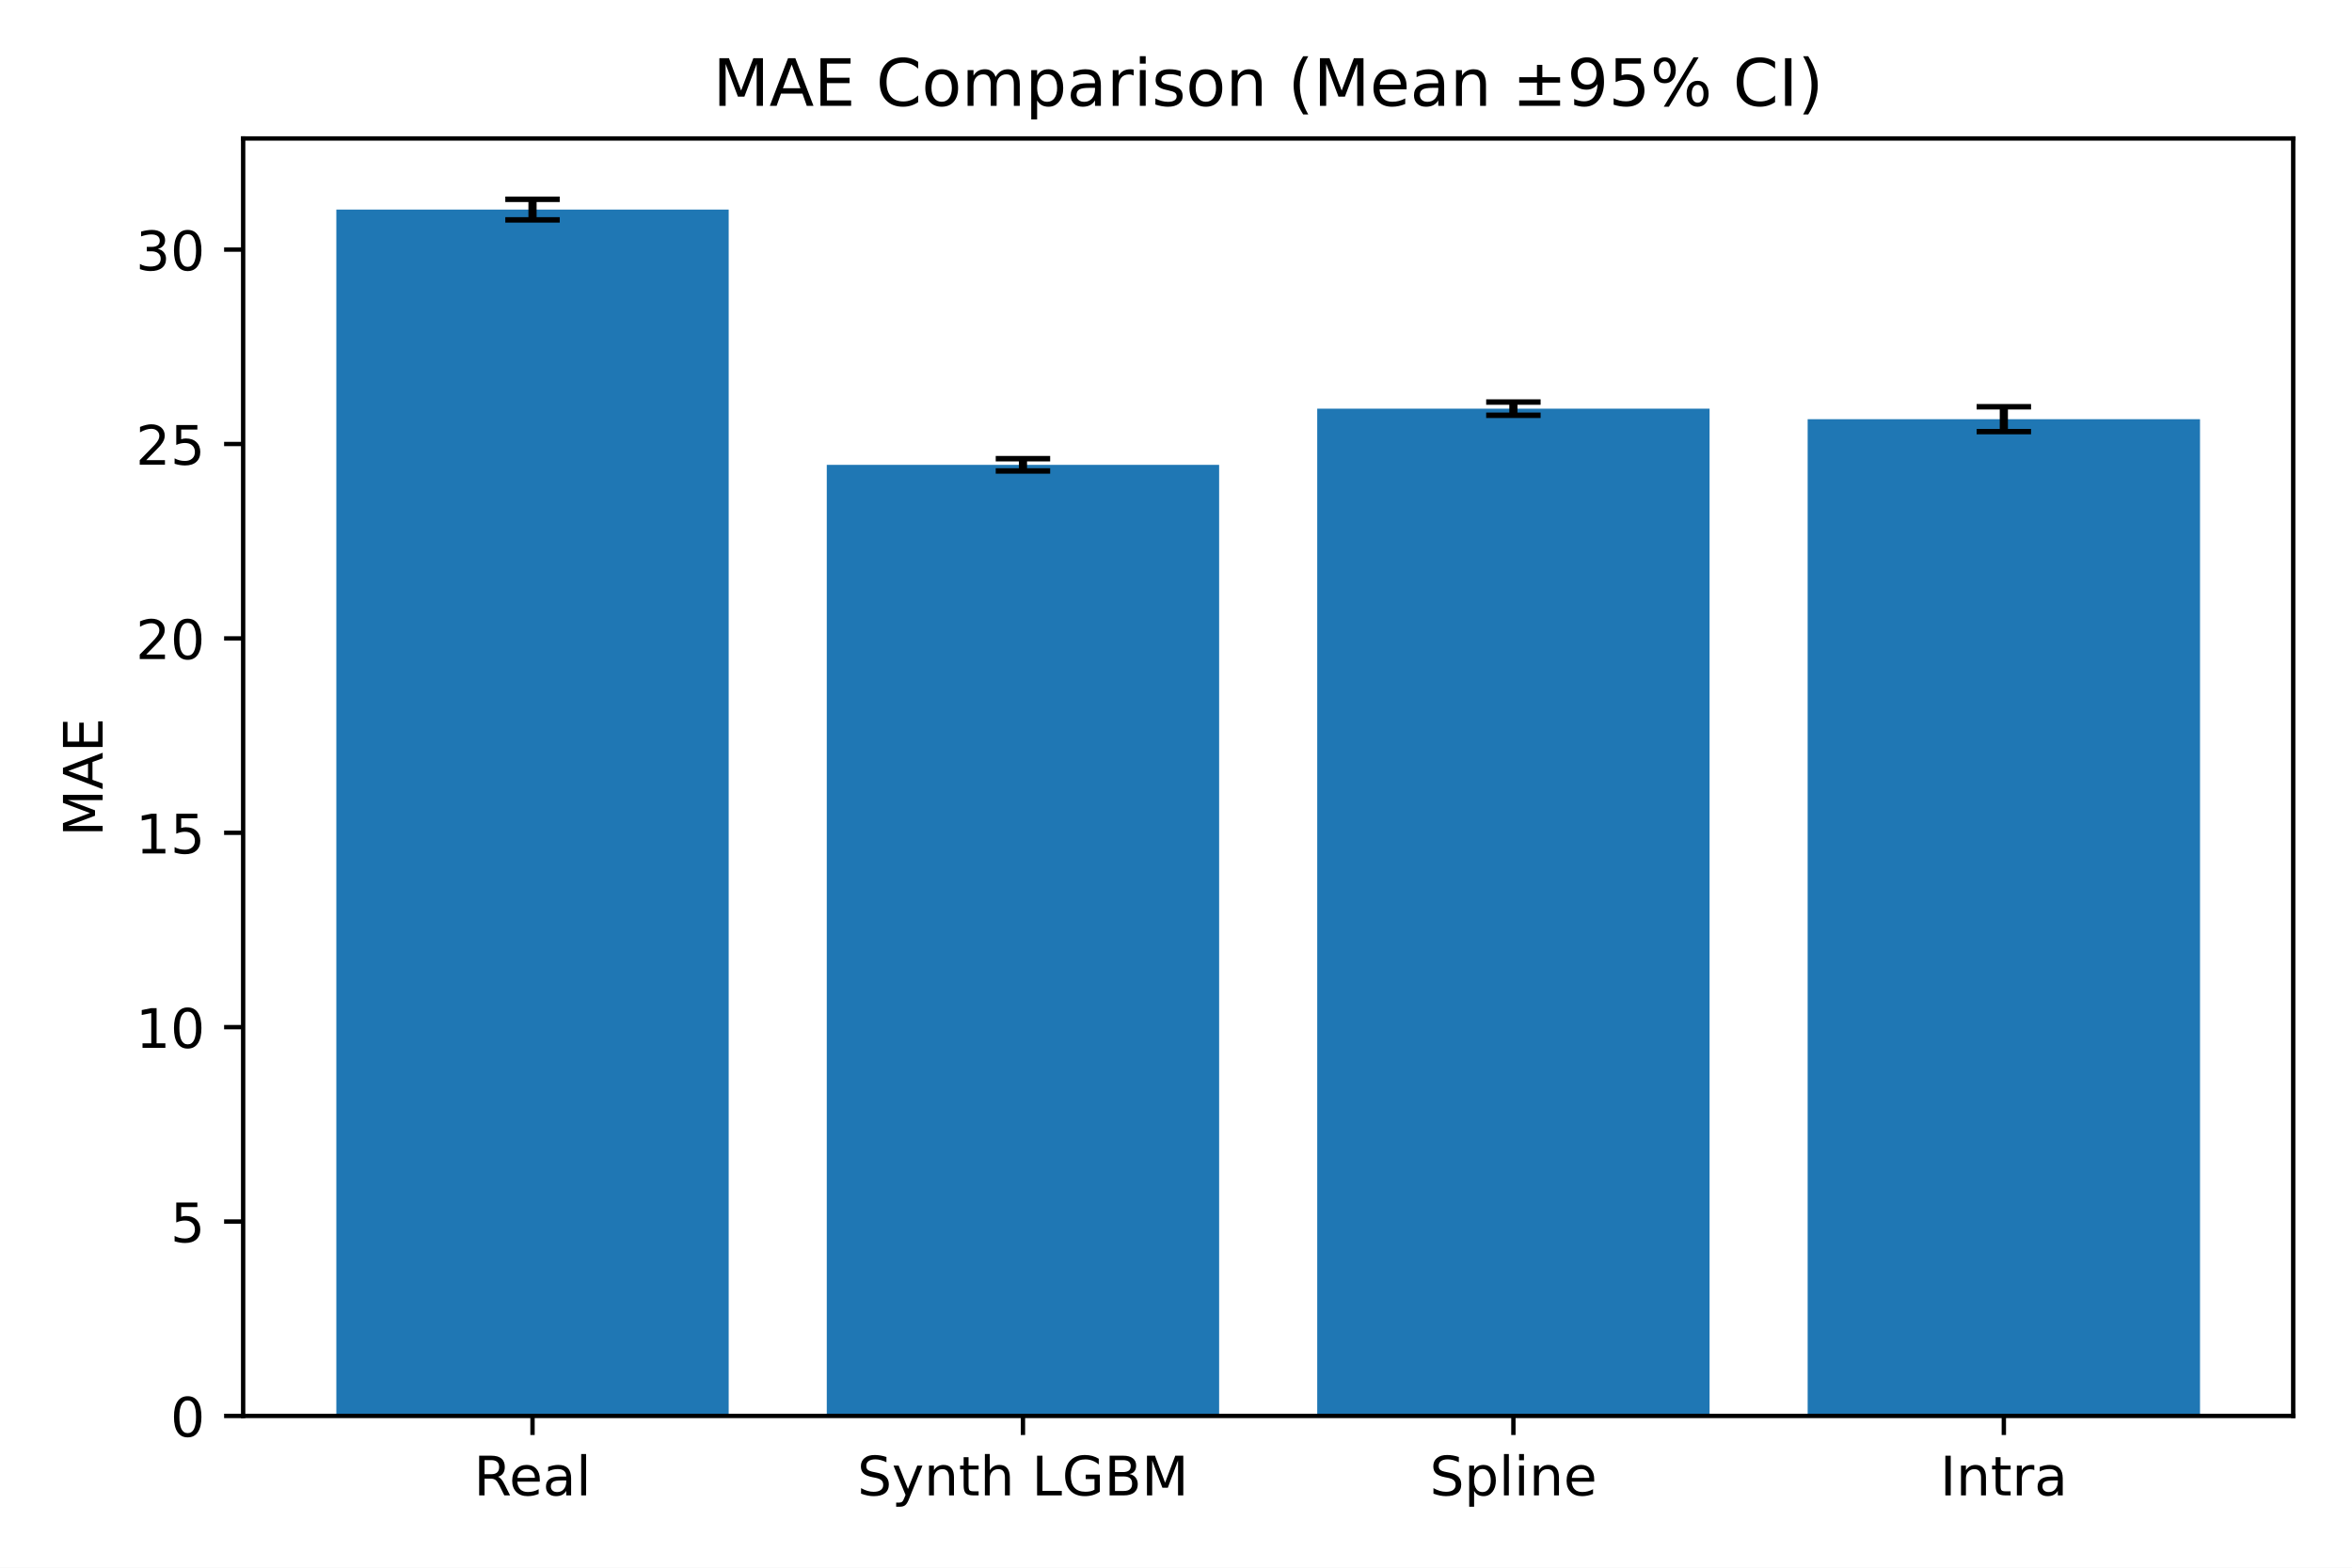
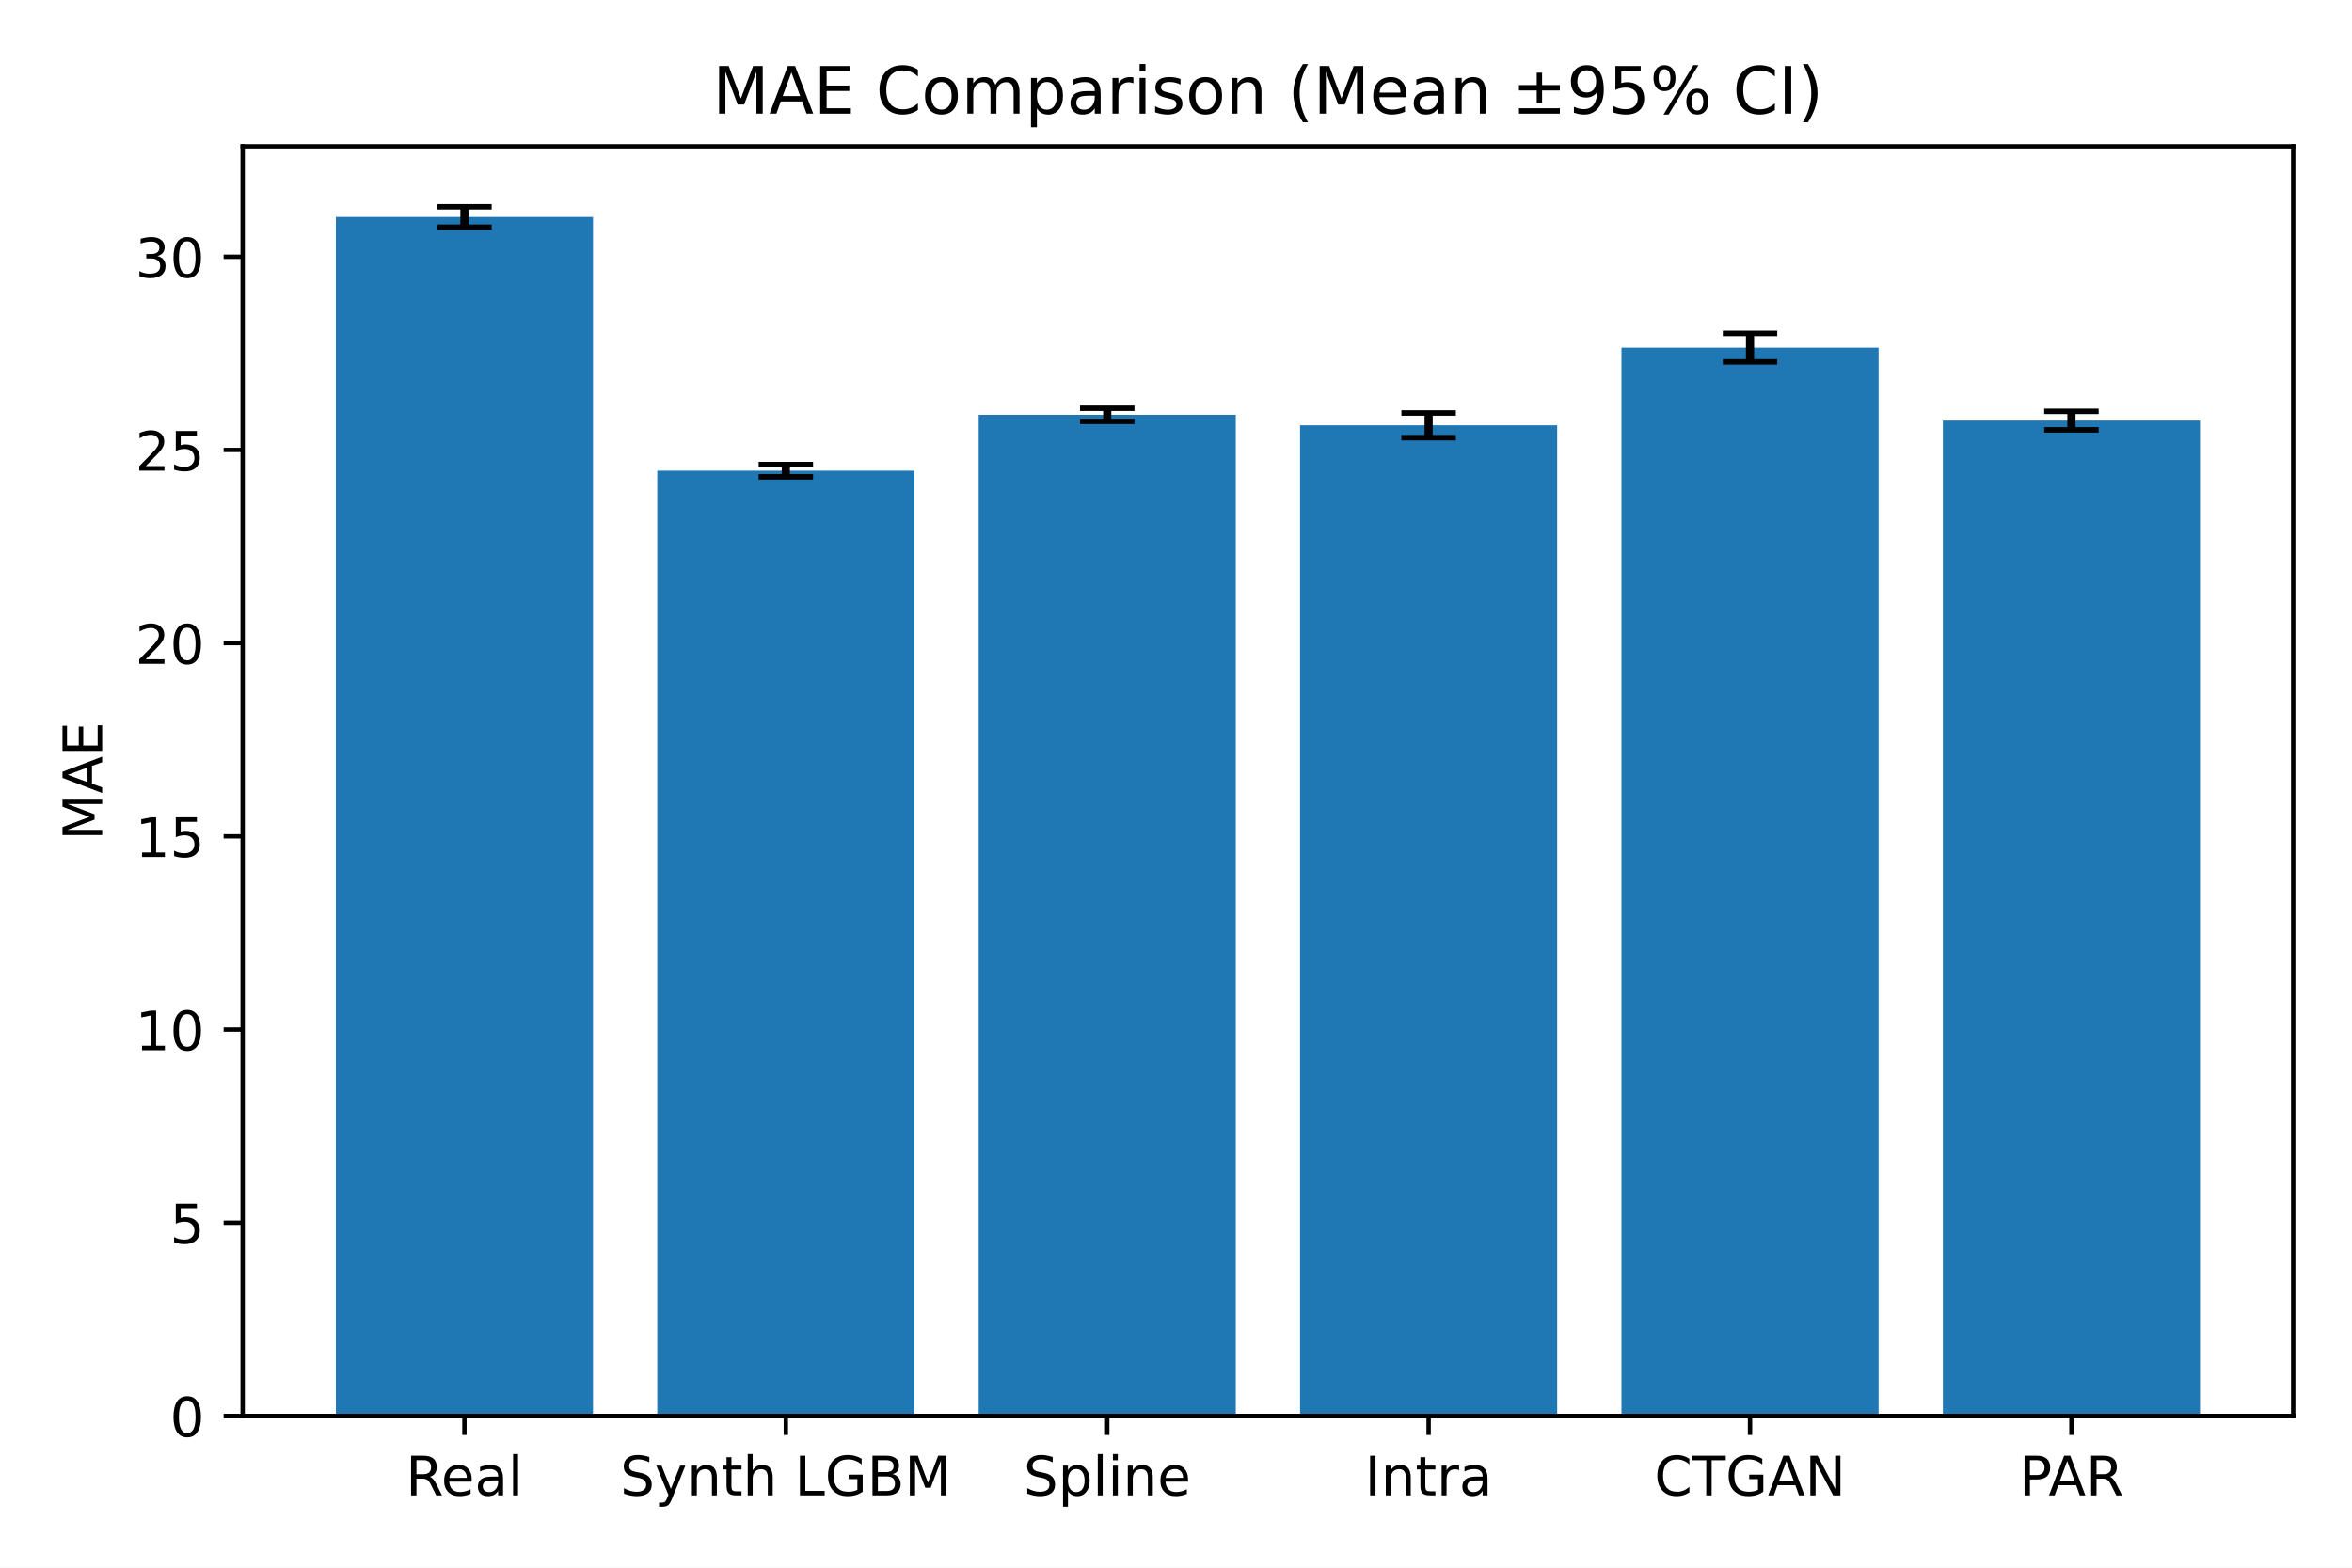
<svg xmlns="http://www.w3.org/2000/svg" xmlns:xlink="http://www.w3.org/1999/xlink" width="432pt" height="288pt" viewBox="0 0 432 288" version="1.1">
  <defs>
    <style type="text/css">*{stroke-linejoin: round; stroke-linecap: butt}</style>
  </defs>
  <g id="figure_1">
    <g id="patch_1">
      <path d="M 0 288  L 432 288  L 432 0  L 0 0  z " style="fill: #ffffff" />
    </g>
    <g id="axes_1">
      <g id="patch_2">
-         <path d="M 44.66 260.12  L 421.2 260.12  L 421.2 25.44  L 44.66 25.44  z " style="fill: #ffffff" />
+         <path d="M 44.57 260.12  L 421.2 260.12  L 421.2 26.88  L 44.57 26.88  z " style="fill: #ffffff" />
      </g>
      <g id="patch_3">
-         <path d="M 61.775 260.12  L 133.841 260.12  L 133.841 38.503  L 61.775 38.503  z " clip-path="url(#p3229d914b7)" style="fill: #1f77b4" />
+         <path d="M 61.69 260.12  L 108.916 260.12  L 108.916 39.863  L 61.69 39.863  z " clip-path="url(#p6d430156ac)" style="fill: #1f77b4" />
      </g>
      <g id="patch_4">
-         <path d="M 151.857 260.12  L 223.922 260.12  L 223.922 85.396  L 151.857 85.396  z " clip-path="url(#p3229d914b7)" style="fill: #1f77b4" />
+         <path d="M 120.722 260.12  L 167.949 260.12  L 167.949 86.468  L 120.722 86.468  z " clip-path="url(#p6d430156ac)" style="fill: #1f77b4" />
      </g>
      <g id="patch_5">
-         <path d="M 241.938 260.12  L 314.003 260.12  L 314.003 75.072  L 241.938 75.072  z " clip-path="url(#p3229d914b7)" style="fill: #1f77b4" />
+         <path d="M 179.755 260.12  L 226.982 260.12  L 226.982 76.208  L 179.755 76.208  z " clip-path="url(#p6d430156ac)" style="fill: #1f77b4" />
      </g>
      <g id="patch_6">
-         <path d="M 332.019 260.12  L 404.085 260.12  L 404.085 77.01  L 332.019 77.01  z " clip-path="url(#p3229d914b7)" style="fill: #1f77b4" />
+         <path d="M 238.788 260.12  L 286.015 260.12  L 286.015 78.133  L 238.788 78.133  z " clip-path="url(#p6d430156ac)" style="fill: #1f77b4" />
+       </g>
+       <g id="patch_7">
+         <path d="M 297.821 260.12  L 345.048 260.12  L 345.048 63.862  L 297.821 63.862  z " clip-path="url(#p6d430156ac)" style="fill: #1f77b4" />
+       </g>
+       <g id="patch_8">
+         <path d="M 356.854 260.12  L 404.08 260.12  L 404.08 77.264  L 356.854 77.264  z " clip-path="url(#p6d430156ac)" style="fill: #1f77b4" />
      </g>
      <g id="matplotlib.axis_1">
        <g id="xtick_1">
          <g id="line2d_1">
            <defs>
-               <path id="mb9e3c18e33" d="M 0 0  L 0 3.5  " style="stroke: #000000; stroke-width: 0.8" />
+               <path id="m93f22b6e25" d="M 0 0  L 0 3.5  " style="stroke: #000000; stroke-width: 0.8" />
            </defs>
            <g>
-               <use xlink:href="#mb9e3c18e33" x="97.808" y="260.12" style="stroke: #000000; stroke-width: 0.8" />
+               <use xlink:href="#m93f22b6e25" x="85.303" y="260.12" style="stroke: #000000; stroke-width: 0.8" />
            </g>
          </g>
          <g id="text_1">
-             <g transform="translate(87.02908 274.7184) scale(0.1 -0.1)">
+             <g transform="translate(74.5238 274.7184) scale(0.1 -0.1)">
              <defs>
                <path id="DejaVuSans-52" d="M 2841 2188  Q 3044 2119 3236 1894  Q 3428 1669 3622 1275  L 4263 0  L 3584 0  L 2988 1197  Q 2756 1666 2539 1819  Q 2322 1972 1947 1972  L 1259 1972  L 1259 0  L 628 0  L 628 4666  L 2053 4666  Q 2853 4666 3247 4331  Q 3641 3997 3641 3322  Q 3641 2881 3436 2590  Q 3231 2300 2841 2188  z M 1259 4147  L 1259 2491  L 2053 2491  Q 2509 2491 2742 2702  Q 2975 2913 2975 3322  Q 2975 3731 2742 3939  Q 2509 4147 2053 4147  L 1259 4147  z " transform="scale(0.015625)" />
                <path id="DejaVuSans-65" d="M 3597 1894  L 3597 1613  L 953 1613  Q 991 1019 1311 708  Q 1631 397 2203 397  Q 2534 397 2845 478  Q 3156 559 3463 722  L 3463 178  Q 3153 47 2828 -22  Q 2503 -91 2169 -91  Q 1331 -91 842 396  Q 353 884 353 1716  Q 353 2575 817 3079  Q 1281 3584 2069 3584  Q 2775 3584 3186 3129  Q 3597 2675 3597 1894  z M 3022 2063  Q 3016 2534 2758 2815  Q 2500 3097 2075 3097  Q 1594 3097 1305 2825  Q 1016 2553 972 2059  L 3022 2063  z " transform="scale(0.015625)" />
                <path id="DejaVuSans-61" d="M 2194 1759  Q 1497 1759 1228 1600  Q 959 1441 959 1056  Q 959 750 1161 570  Q 1363 391 1709 391  Q 2188 391 2477 730  Q 2766 1069 2766 1631  L 2766 1759  L 2194 1759  z M 3341 1997  L 3341 0  L 2766 0  L 2766 531  Q 2569 213 2275 61  Q 1981 -91 1556 -91  Q 1019 -91 701 211  Q 384 513 384 1019  Q 384 1609 779 1909  Q 1175 2209 1959 2209  L 2766 2209  L 2766 2266  Q 2766 2663 2505 2880  Q 2244 3097 1772 3097  Q 1472 3097 1187 3025  Q 903 2953 641 2809  L 641 3341  Q 956 3463 1253 3523  Q 1550 3584 1831 3584  Q 2591 3584 2966 3190  Q 3341 2797 3341 1997  z " transform="scale(0.015625)" />
                <path id="DejaVuSans-6c" d="M 603 4863  L 1178 4863  L 1178 0  L 603 0  L 603 4863  z " transform="scale(0.015625)" />
              </defs>
              <use xlink:href="#DejaVuSans-52" />
              <use xlink:href="#DejaVuSans-65" transform="translate(64.98242 0)" />
              <use xlink:href="#DejaVuSans-61" transform="translate(126.5059 0)" />
              <use xlink:href="#DejaVuSans-6c" transform="translate(187.7852 0)" />
            </g>
          </g>
        </g>
        <g id="xtick_2">
          <g id="line2d_2">
            <g>
-               <use xlink:href="#mb9e3c18e33" x="187.889" y="260.12" style="stroke: #000000; stroke-width: 0.8" />
+               <use xlink:href="#m93f22b6e25" x="144.336" y="260.12" style="stroke: #000000; stroke-width: 0.8" />
            </g>
          </g>
          <g id="text_2">
-             <g transform="translate(157.4643 274.7184) scale(0.1 -0.1)">
+             <g transform="translate(113.9106 274.7184) scale(0.1 -0.1)">
              <defs>
                <path id="DejaVuSans-53" d="M 3425 4513  L 3425 3897  Q 3066 4069 2747 4153  Q 2428 4238 2131 4238  Q 1616 4238 1336 4038  Q 1056 3838 1056 3469  Q 1056 3159 1242 3001  Q 1428 2844 1947 2747  L 2328 2669  Q 3034 2534 3370 2195  Q 3706 1856 3706 1288  Q 3706 609 3251 259  Q 2797 -91 1919 -91  Q 1588 -91 1214 -16  Q 841 59 441 206  L 441 856  Q 825 641 1194 531  Q 1563 422 1919 422  Q 2459 422 2753 634  Q 3047 847 3047 1241  Q 3047 1584 2836 1778  Q 2625 1972 2144 2069  L 1759 2144  Q 1053 2284 737 2584  Q 422 2884 422 3419  Q 422 4038 858 4394  Q 1294 4750 2059 4750  Q 2388 4750 2728 4690  Q 3069 4631 3425 4513  z " transform="scale(0.015625)" />
                <path id="DejaVuSans-79" d="M 2059 -325  Q 1816 -950 1584 -1140  Q 1353 -1331 966 -1331  L 506 -1331  L 506 -850  L 844 -850  Q 1081 -850 1212 -737  Q 1344 -625 1503 -206  L 1606 56  L 191 3500  L 800 3500  L 1894 763  L 2988 3500  L 3597 3500  L 2059 -325  z " transform="scale(0.015625)" />
                <path id="DejaVuSans-6e" d="M 3513 2113  L 3513 0  L 2938 0  L 2938 2094  Q 2938 2591 2744 2837  Q 2550 3084 2163 3084  Q 1697 3084 1428 2787  Q 1159 2491 1159 1978  L 1159 0  L 581 0  L 581 3500  L 1159 3500  L 1159 2956  Q 1366 3272 1645 3428  Q 1925 3584 2291 3584  Q 2894 3584 3203 3211  Q 3513 2838 3513 2113  z " transform="scale(0.015625)" />
                <path id="DejaVuSans-74" d="M 1172 4494  L 1172 3500  L 2356 3500  L 2356 3053  L 1172 3053  L 1172 1153  Q 1172 725 1289 603  Q 1406 481 1766 481  L 2356 481  L 2356 0  L 1766 0  Q 1100 0 847 248  Q 594 497 594 1153  L 594 3053  L 172 3053  L 172 3500  L 594 3500  L 594 4494  L 1172 4494  z " transform="scale(0.015625)" />
                <path id="DejaVuSans-68" d="M 3513 2113  L 3513 0  L 2938 0  L 2938 2094  Q 2938 2591 2744 2837  Q 2550 3084 2163 3084  Q 1697 3084 1428 2787  Q 1159 2491 1159 1978  L 1159 0  L 581 0  L 581 4863  L 1159 4863  L 1159 2956  Q 1366 3272 1645 3428  Q 1925 3584 2291 3584  Q 2894 3584 3203 3211  Q 3513 2838 3513 2113  z " transform="scale(0.015625)" />
                <path id="DejaVuSans-20" transform="scale(0.015625)" />
                <path id="DejaVuSans-4c" d="M 628 4666  L 1259 4666  L 1259 531  L 3531 531  L 3531 0  L 628 0  L 628 4666  z " transform="scale(0.015625)" />
                <path id="DejaVuSans-47" d="M 3809 666  L 3809 1919  L 2778 1919  L 2778 2438  L 4434 2438  L 4434 434  Q 4069 175 3628 42  Q 3188 -91 2688 -91  Q 1594 -91 976 548  Q 359 1188 359 2328  Q 359 3472 976 4111  Q 1594 4750 2688 4750  Q 3144 4750 3555 4637  Q 3966 4525 4313 4306  L 4313 3634  Q 3963 3931 3569 4081  Q 3175 4231 2741 4231  Q 1884 4231 1454 3753  Q 1025 3275 1025 2328  Q 1025 1384 1454 906  Q 1884 428 2741 428  Q 3075 428 3337 486  Q 3600 544 3809 666  z " transform="scale(0.015625)" />
                <path id="DejaVuSans-42" d="M 1259 2228  L 1259 519  L 2272 519  Q 2781 519 3026 730  Q 3272 941 3272 1375  Q 3272 1813 3026 2020  Q 2781 2228 2272 2228  L 1259 2228  z M 1259 4147  L 1259 2741  L 2194 2741  Q 2656 2741 2882 2914  Q 3109 3088 3109 3444  Q 3109 3797 2882 3972  Q 2656 4147 2194 4147  L 1259 4147  z M 628 4666  L 2241 4666  Q 2963 4666 3353 4366  Q 3744 4066 3744 3513  Q 3744 3084 3544 2831  Q 3344 2578 2956 2516  Q 3422 2416 3680 2098  Q 3938 1781 3938 1306  Q 3938 681 3513 340  Q 3088 0 2303 0  L 628 0  L 628 4666  z " transform="scale(0.015625)" />
                <path id="DejaVuSans-4d" d="M 628 4666  L 1569 4666  L 2759 1491  L 3956 4666  L 4897 4666  L 4897 0  L 4281 0  L 4281 4097  L 3078 897  L 2444 897  L 1241 4097  L 1241 0  L 628 0  L 628 4666  z " transform="scale(0.015625)" />
              </defs>
              <use xlink:href="#DejaVuSans-53" />
              <use xlink:href="#DejaVuSans-79" transform="translate(63.47656 0)" />
              <use xlink:href="#DejaVuSans-6e" transform="translate(122.6562 0)" />
              <use xlink:href="#DejaVuSans-74" transform="translate(186.0352 0)" />
              <use xlink:href="#DejaVuSans-68" transform="translate(225.2441 0)" />
              <use xlink:href="#DejaVuSans-20" transform="translate(288.623 0)" />
              <use xlink:href="#DejaVuSans-4c" transform="translate(320.4102 0)" />
              <use xlink:href="#DejaVuSans-47" transform="translate(376.123 0)" />
              <use xlink:href="#DejaVuSans-42" transform="translate(453.6133 0)" />
              <use xlink:href="#DejaVuSans-4d" transform="translate(522.2168 0)" />
            </g>
          </g>
        </g>
        <g id="xtick_3">
          <g id="line2d_3">
            <g>
-               <use xlink:href="#mb9e3c18e33" x="277.971" y="260.12" style="stroke: #000000; stroke-width: 0.8" />
+               <use xlink:href="#m93f22b6e25" x="203.369" y="260.12" style="stroke: #000000; stroke-width: 0.8" />
            </g>
          </g>
          <g id="text_3">
-             <g transform="translate(262.5988 274.7184) scale(0.1 -0.1)">
+             <g transform="translate(187.9967 274.7184) scale(0.1 -0.1)">
              <defs>
                <path id="DejaVuSans-70" d="M 1159 525  L 1159 -1331  L 581 -1331  L 581 3500  L 1159 3500  L 1159 2969  Q 1341 3281 1617 3432  Q 1894 3584 2278 3584  Q 2916 3584 3314 3078  Q 3713 2572 3713 1747  Q 3713 922 3314 415  Q 2916 -91 2278 -91  Q 1894 -91 1617 61  Q 1341 213 1159 525  z M 3116 1747  Q 3116 2381 2855 2742  Q 2594 3103 2138 3103  Q 1681 3103 1420 2742  Q 1159 2381 1159 1747  Q 1159 1113 1420 752  Q 1681 391 2138 391  Q 2594 391 2855 752  Q 3116 1113 3116 1747  z " transform="scale(0.015625)" />
                <path id="DejaVuSans-69" d="M 603 3500  L 1178 3500  L 1178 0  L 603 0  L 603 3500  z M 603 4863  L 1178 4863  L 1178 4134  L 603 4134  L 603 4863  z " transform="scale(0.015625)" />
              </defs>
              <use xlink:href="#DejaVuSans-53" />
              <use xlink:href="#DejaVuSans-70" transform="translate(63.47656 0)" />
              <use xlink:href="#DejaVuSans-6c" transform="translate(126.9531 0)" />
              <use xlink:href="#DejaVuSans-69" transform="translate(154.7363 0)" />
              <use xlink:href="#DejaVuSans-6e" transform="translate(182.5195 0)" />
              <use xlink:href="#DejaVuSans-65" transform="translate(245.8984 0)" />
            </g>
          </g>
        </g>
        <g id="xtick_4">
          <g id="line2d_4">
            <g>
-               <use xlink:href="#mb9e3c18e33" x="368.052" y="260.12" style="stroke: #000000; stroke-width: 0.8" />
+               <use xlink:href="#m93f22b6e25" x="262.401" y="260.12" style="stroke: #000000; stroke-width: 0.8" />
            </g>
          </g>
          <g id="text_4">
-             <g transform="translate(356.3286 274.7184) scale(0.1 -0.1)">
+             <g transform="translate(250.678 274.7184) scale(0.1 -0.1)">
              <defs>
                <path id="DejaVuSans-49" d="M 628 4666  L 1259 4666  L 1259 0  L 628 0  L 628 4666  z " transform="scale(0.015625)" />
                <path id="DejaVuSans-72" d="M 2631 2963  Q 2534 3019 2420 3045  Q 2306 3072 2169 3072  Q 1681 3072 1420 2755  Q 1159 2438 1159 1844  L 1159 0  L 581 0  L 581 3500  L 1159 3500  L 1159 2956  Q 1341 3275 1631 3429  Q 1922 3584 2338 3584  Q 2397 3584 2469 3576  Q 2541 3569 2628 3553  L 2631 2963  z " transform="scale(0.015625)" />
              </defs>
              <use xlink:href="#DejaVuSans-49" />
              <use xlink:href="#DejaVuSans-6e" transform="translate(29.49219 0)" />
              <use xlink:href="#DejaVuSans-74" transform="translate(92.87109 0)" />
              <use xlink:href="#DejaVuSans-72" transform="translate(132.0801 0)" />
              <use xlink:href="#DejaVuSans-61" transform="translate(173.1934 0)" />
            </g>
          </g>
        </g>
+         <g id="xtick_5">
+           <g id="line2d_5">
+             <g>
+               <use xlink:href="#m93f22b6e25" x="321.434" y="260.12" style="stroke: #000000; stroke-width: 0.8" />
+             </g>
+           </g>
+           <g id="text_5">
+             <g transform="translate(303.8539 274.7184) scale(0.1 -0.1)">
+               <defs>
+                 <path id="DejaVuSans-43" d="M 4122 4306  L 4122 3641  Q 3803 3938 3442 4084  Q 3081 4231 2675 4231  Q 1875 4231 1450 3742  Q 1025 3253 1025 2328  Q 1025 1406 1450 917  Q 1875 428 2675 428  Q 3081 428 3442 575  Q 3803 722 4122 1019  L 4122 359  Q 3791 134 3420 21  Q 3050 -91 2638 -91  Q 1578 -91 968 557  Q 359 1206 359 2328  Q 359 3453 968 4101  Q 1578 4750 2638 4750  Q 3056 4750 3426 4639  Q 3797 4528 4122 4306  z " transform="scale(0.015625)" />
+                 <path id="DejaVuSans-54" d="M -19 4666  L 3928 4666  L 3928 4134  L 2272 4134  L 2272 0  L 1638 0  L 1638 4134  L -19 4134  L -19 4666  z " transform="scale(0.015625)" />
+                 <path id="DejaVuSans-41" d="M 2188 4044  L 1331 1722  L 3047 1722  L 2188 4044  z M 1831 4666  L 2547 4666  L 4325 0  L 3669 0  L 3244 1197  L 1141 1197  L 716 0  L 50 0  L 1831 4666  z " transform="scale(0.015625)" />
+                 <path id="DejaVuSans-4e" d="M 628 4666  L 1478 4666  L 3547 763  L 3547 4666  L 4159 4666  L 4159 0  L 3309 0  L 1241 3903  L 1241 0  L 628 0  L 628 4666  z " transform="scale(0.015625)" />
+               </defs>
+               <use xlink:href="#DejaVuSans-43" />
+               <use xlink:href="#DejaVuSans-54" transform="translate(69.82422 0)" />
+               <use xlink:href="#DejaVuSans-47" transform="translate(130.9082 0)" />
+               <use xlink:href="#DejaVuSans-41" transform="translate(208.3984 0)" />
+               <use xlink:href="#DejaVuSans-4e" transform="translate(276.8066 0)" />
+             </g>
+           </g>
+         </g>
+         <g id="xtick_6">
+           <g id="line2d_6">
+             <g>
+               <use xlink:href="#m93f22b6e25" x="380.467" y="260.12" style="stroke: #000000; stroke-width: 0.8" />
+             </g>
+           </g>
+           <g id="text_6">
+             <g transform="translate(370.8767 274.7184) scale(0.1 -0.1)">
+               <defs>
+                 <path id="DejaVuSans-50" d="M 1259 4147  L 1259 2394  L 2053 2394  Q 2494 2394 2734 2622  Q 2975 2850 2975 3272  Q 2975 3691 2734 3919  Q 2494 4147 2053 4147  L 1259 4147  z M 628 4666  L 2053 4666  Q 2838 4666 3239 4311  Q 3641 3956 3641 3272  Q 3641 2581 3239 2228  Q 2838 1875 2053 1875  L 1259 1875  L 1259 0  L 628 0  L 628 4666  z " transform="scale(0.015625)" />
+               </defs>
+               <use xlink:href="#DejaVuSans-50" />
+               <use xlink:href="#DejaVuSans-41" transform="translate(53.92773 0)" />
+               <use xlink:href="#DejaVuSans-52" transform="translate(122.3359 0)" />
+             </g>
+           </g>
+         </g>
      </g>
      <g id="matplotlib.axis_2">
        <g id="ytick_1">
-           <g id="line2d_5">
+           <g id="line2d_7">
            <defs>
-               <path id="mbb6b702b9d" d="M 0 0  L -3.5 0  " style="stroke: #000000; stroke-width: 0.8" />
+               <path id="m7e6315c072" d="M 0 0  L -3.5 0  " style="stroke: #000000; stroke-width: 0.8" />
            </defs>
            <g>
-               <use xlink:href="#mbb6b702b9d" x="44.66" y="260.12" style="stroke: #000000; stroke-width: 0.8" />
-             </g>
-           </g>
-           <g id="text_5">
-             <g transform="translate(31.2975 263.9192) scale(0.1 -0.1)">
+               <use xlink:href="#m7e6315c072" x="44.57" y="260.12" style="stroke: #000000; stroke-width: 0.8" />
+             </g>
+           </g>
+           <g id="text_7">
+             <g transform="translate(31.2075 263.9192) scale(0.1 -0.1)">
              <defs>
                <path id="DejaVuSans-30" d="M 2034 4250  Q 1547 4250 1301 3770  Q 1056 3291 1056 2328  Q 1056 1369 1301 889  Q 1547 409 2034 409  Q 2525 409 2770 889  Q 3016 1369 3016 2328  Q 3016 3291 2770 3770  Q 2525 4250 2034 4250  z M 2034 4750  Q 2819 4750 3233 4129  Q 3647 3509 3647 2328  Q 3647 1150 3233 529  Q 2819 -91 2034 -91  Q 1250 -91 836 529  Q 422 1150 422 2328  Q 422 3509 836 4129  Q 1250 4750 2034 4750  z " transform="scale(0.015625)" />
              </defs>
              <use xlink:href="#DejaVuSans-30" />
            </g>
          </g>
        </g>
        <g id="ytick_2">
-           <g id="line2d_6">
-             <g>
-               <use xlink:href="#mbb6b702b9d" x="44.66" y="224.41" style="stroke: #000000; stroke-width: 0.8" />
-             </g>
-           </g>
-           <g id="text_6">
-             <g transform="translate(31.2975 228.2089) scale(0.1 -0.1)">
+           <g id="line2d_8">
+             <g>
+               <use xlink:href="#m7e6315c072" x="44.57" y="224.629" style="stroke: #000000; stroke-width: 0.8" />
+             </g>
+           </g>
+           <g id="text_8">
+             <g transform="translate(31.2075 228.4281) scale(0.1 -0.1)">
              <defs>
                <path id="DejaVuSans-35" d="M 691 4666  L 3169 4666  L 3169 4134  L 1269 4134  L 1269 2991  Q 1406 3038 1543 3061  Q 1681 3084 1819 3084  Q 2600 3084 3056 2656  Q 3513 2228 3513 1497  Q 3513 744 3044 326  Q 2575 -91 1722 -91  Q 1428 -91 1123 -41  Q 819 9 494 109  L 494 744  Q 775 591 1075 516  Q 1375 441 1709 441  Q 2250 441 2565 725  Q 2881 1009 2881 1497  Q 2881 1984 2565 2268  Q 2250 2553 1709 2553  Q 1456 2553 1204 2497  Q 953 2441 691 2322  L 691 4666  z " transform="scale(0.015625)" />
              </defs>
              <use xlink:href="#DejaVuSans-35" />
            </g>
          </g>
        </g>
        <g id="ytick_3">
-           <g id="line2d_7">
-             <g>
-               <use xlink:href="#mbb6b702b9d" x="44.66" y="188.699" style="stroke: #000000; stroke-width: 0.8" />
-             </g>
-           </g>
-           <g id="text_7">
-             <g transform="translate(24.935 192.4987) scale(0.1 -0.1)">
+           <g id="line2d_9">
+             <g>
+               <use xlink:href="#m7e6315c072" x="44.57" y="189.138" style="stroke: #000000; stroke-width: 0.8" />
+             </g>
+           </g>
+           <g id="text_9">
+             <g transform="translate(24.845 192.9369) scale(0.1 -0.1)">
              <defs>
                <path id="DejaVuSans-31" d="M 794 531  L 1825 531  L 1825 4091  L 703 3866  L 703 4441  L 1819 4666  L 2450 4666  L 2450 531  L 3481 531  L 3481 0  L 794 0  L 794 531  z " transform="scale(0.015625)" />
              </defs>
              <use xlink:href="#DejaVuSans-31" />
              <use xlink:href="#DejaVuSans-30" transform="translate(63.62305 0)" />
            </g>
          </g>
        </g>
        <g id="ytick_4">
-           <g id="line2d_8">
-             <g>
-               <use xlink:href="#mbb6b702b9d" x="44.66" y="152.989" style="stroke: #000000; stroke-width: 0.8" />
-             </g>
-           </g>
-           <g id="text_8">
-             <g transform="translate(24.935 156.7884) scale(0.1 -0.1)">
+           <g id="line2d_10">
+             <g>
+               <use xlink:href="#m7e6315c072" x="44.57" y="153.647" style="stroke: #000000; stroke-width: 0.8" />
+             </g>
+           </g>
+           <g id="text_10">
+             <g transform="translate(24.845 157.4458) scale(0.1 -0.1)">
              <use xlink:href="#DejaVuSans-31" />
              <use xlink:href="#DejaVuSans-35" transform="translate(63.62305 0)" />
            </g>
          </g>
        </g>
        <g id="ytick_5">
-           <g id="line2d_9">
-             <g>
-               <use xlink:href="#mbb6b702b9d" x="44.66" y="117.279" style="stroke: #000000; stroke-width: 0.8" />
-             </g>
-           </g>
-           <g id="text_9">
-             <g transform="translate(24.935 121.0781) scale(0.1 -0.1)">
+           <g id="line2d_11">
+             <g>
+               <use xlink:href="#m7e6315c072" x="44.57" y="118.155" style="stroke: #000000; stroke-width: 0.8" />
+             </g>
+           </g>
+           <g id="text_11">
+             <g transform="translate(24.845 121.9546) scale(0.1 -0.1)">
              <defs>
                <path id="DejaVuSans-32" d="M 1228 531  L 3431 531  L 3431 0  L 469 0  L 469 531  Q 828 903 1448 1529  Q 2069 2156 2228 2338  Q 2531 2678 2651 2914  Q 2772 3150 2772 3378  Q 2772 3750 2511 3984  Q 2250 4219 1831 4219  Q 1534 4219 1204 4116  Q 875 4013 500 3803  L 500 4441  Q 881 4594 1212 4672  Q 1544 4750 1819 4750  Q 2544 4750 2975 4387  Q 3406 4025 3406 3419  Q 3406 3131 3298 2873  Q 3191 2616 2906 2266  Q 2828 2175 2409 1742  Q 1991 1309 1228 531  z " transform="scale(0.015625)" />
              </defs>
              <use xlink:href="#DejaVuSans-32" />
              <use xlink:href="#DejaVuSans-30" transform="translate(63.62305 0)" />
            </g>
          </g>
        </g>
        <g id="ytick_6">
-           <g id="line2d_10">
-             <g>
-               <use xlink:href="#mbb6b702b9d" x="44.66" y="81.569" style="stroke: #000000; stroke-width: 0.8" />
-             </g>
-           </g>
-           <g id="text_10">
-             <g transform="translate(24.935 85.36787) scale(0.1 -0.1)">
+           <g id="line2d_12">
+             <g>
+               <use xlink:href="#m7e6315c072" x="44.57" y="82.664" style="stroke: #000000; stroke-width: 0.8" />
+             </g>
+           </g>
+           <g id="text_12">
+             <g transform="translate(24.845 86.46347) scale(0.1 -0.1)">
              <use xlink:href="#DejaVuSans-32" />
              <use xlink:href="#DejaVuSans-35" transform="translate(63.62305 0)" />
            </g>
          </g>
        </g>
        <g id="ytick_7">
-           <g id="line2d_11">
-             <g>
-               <use xlink:href="#mbb6b702b9d" x="44.66" y="45.858" style="stroke: #000000; stroke-width: 0.8" />
-             </g>
-           </g>
-           <g id="text_11">
-             <g transform="translate(24.935 49.65761) scale(0.1 -0.1)">
+           <g id="line2d_13">
+             <g>
+               <use xlink:href="#m7e6315c072" x="44.57" y="47.173" style="stroke: #000000; stroke-width: 0.8" />
+             </g>
+           </g>
+           <g id="text_13">
+             <g transform="translate(24.845 50.97232) scale(0.1 -0.1)">
              <defs>
                <path id="DejaVuSans-33" d="M 2597 2516  Q 3050 2419 3304 2112  Q 3559 1806 3559 1356  Q 3559 666 3084 287  Q 2609 -91 1734 -91  Q 1441 -91 1130 -33  Q 819 25 488 141  L 488 750  Q 750 597 1062 519  Q 1375 441 1716 441  Q 2309 441 2620 675  Q 2931 909 2931 1356  Q 2931 1769 2642 2001  Q 2353 2234 1838 2234  L 1294 2234  L 1294 2753  L 1863 2753  Q 2328 2753 2575 2939  Q 2822 3125 2822 3475  Q 2822 3834 2567 4026  Q 2313 4219 1838 4219  Q 1578 4219 1281 4162  Q 984 4106 628 3988  L 628 4550  Q 988 4650 1302 4700  Q 1616 4750 1894 4750  Q 2613 4750 3031 4423  Q 3450 4097 3450 3541  Q 3450 3153 3228 2886  Q 3006 2619 2597 2516  z " transform="scale(0.015625)" />
              </defs>
              <use xlink:href="#DejaVuSans-33" />
              <use xlink:href="#DejaVuSans-30" transform="translate(63.62305 0)" />
            </g>
          </g>
        </g>
-         <g id="text_12">
-           <g transform="translate(18.85531 153.6738) rotate(-90) scale(0.1 -0.1)">
+         <g id="text_14">
+           <g transform="translate(18.76531 154.3938) rotate(-90) scale(0.1 -0.1)">
            <defs>
-               <path id="DejaVuSans-41" d="M 2188 4044  L 1331 1722  L 3047 1722  L 2188 4044  z M 1831 4666  L 2547 4666  L 4325 0  L 3669 0  L 3244 1197  L 1141 1197  L 716 0  L 50 0  L 1831 4666  z " transform="scale(0.015625)" />
              <path id="DejaVuSans-45" d="M 628 4666  L 3578 4666  L 3578 4134  L 1259 4134  L 1259 2753  L 3481 2753  L 3481 2222  L 1259 2222  L 1259 531  L 3634 531  L 3634 0  L 628 0  L 628 4666  z " transform="scale(0.015625)" />
            </defs>
            <use xlink:href="#DejaVuSans-4d" />
            <use xlink:href="#DejaVuSans-41" transform="translate(86.2793 0)" />
            <use xlink:href="#DejaVuSans-45" transform="translate(154.6875 0)" />
          </g>
        </g>
      </g>
      <g id="LineCollection_1">
-         <path d="M 97.808 40.392  L 97.808 36.615  " clip-path="url(#p3229d914b7)" style="fill: none; stroke: #000000; stroke-width: 1.5" />
-         <path d="M 187.889 86.524  L 187.889 84.267  " clip-path="url(#p3229d914b7)" style="fill: none; stroke: #000000; stroke-width: 1.5" />
-         <path d="M 277.971 76.287  L 277.971 73.858  " clip-path="url(#p3229d914b7)" style="fill: none; stroke: #000000; stroke-width: 1.5" />
-         <path d="M 368.052 79.293  L 368.052 74.726  " clip-path="url(#p3229d914b7)" style="fill: none; stroke: #000000; stroke-width: 1.5" />
-       </g>
-       <g id="line2d_12">
+         <path d="M 85.303 41.74  L 85.303 37.987  " clip-path="url(#p6d430156ac)" style="fill: none; stroke: #000000; stroke-width: 1.5" />
+         <path d="M 144.336 87.589  L 144.336 85.346  " clip-path="url(#p6d430156ac)" style="fill: none; stroke: #000000; stroke-width: 1.5" />
+         <path d="M 203.369 77.415  L 203.369 75.001  " clip-path="url(#p6d430156ac)" style="fill: none; stroke: #000000; stroke-width: 1.5" />
+         <path d="M 262.401 80.403  L 262.401 75.863  " clip-path="url(#p6d430156ac)" style="fill: none; stroke: #000000; stroke-width: 1.5" />
+         <path d="M 321.434 66.476  L 321.434 61.247  " clip-path="url(#p6d430156ac)" style="fill: none; stroke: #000000; stroke-width: 1.5" />
+         <path d="M 380.467 78.96  L 380.467 75.569  " clip-path="url(#p6d430156ac)" style="fill: none; stroke: #000000; stroke-width: 1.5" />
+       </g>
+       <g id="line2d_14">
        <defs>
-           <path id="m8038aa8d8f" d="M 5 0  L -5 -0  " style="stroke: #000000" />
+           <path id="m77b3766664" d="M 5 0  L -5 -0  " style="stroke: #000000" />
        </defs>
-         <g clip-path="url(#p3229d914b7)">
-           <use xlink:href="#m8038aa8d8f" x="97.808" y="40.392" style="fill: #1f77b4; stroke: #000000" />
-           <use xlink:href="#m8038aa8d8f" x="187.889" y="86.524" style="fill: #1f77b4; stroke: #000000" />
-           <use xlink:href="#m8038aa8d8f" x="277.971" y="76.287" style="fill: #1f77b4; stroke: #000000" />
-           <use xlink:href="#m8038aa8d8f" x="368.052" y="79.293" style="fill: #1f77b4; stroke: #000000" />
-         </g>
-       </g>
-       <g id="line2d_13">
-         <g clip-path="url(#p3229d914b7)">
-           <use xlink:href="#m8038aa8d8f" x="97.808" y="36.615" style="fill: #1f77b4; stroke: #000000" />
-           <use xlink:href="#m8038aa8d8f" x="187.889" y="84.267" style="fill: #1f77b4; stroke: #000000" />
-           <use xlink:href="#m8038aa8d8f" x="277.971" y="73.858" style="fill: #1f77b4; stroke: #000000" />
-           <use xlink:href="#m8038aa8d8f" x="368.052" y="74.726" style="fill: #1f77b4; stroke: #000000" />
-         </g>
-       </g>
-       <g id="patch_7">
-         <path d="M 44.66 260.12  L 44.66 25.44  " style="fill: none; stroke: #000000; stroke-width: 0.8; stroke-linejoin: miter; stroke-linecap: square" />
-       </g>
-       <g id="patch_8">
-         <path d="M 421.2 260.12  L 421.2 25.44  " style="fill: none; stroke: #000000; stroke-width: 0.8; stroke-linejoin: miter; stroke-linecap: square" />
+         <g clip-path="url(#p6d430156ac)">
+           <use xlink:href="#m77b3766664" x="85.303" y="41.74" style="fill: #1f77b4; stroke: #000000" />
+           <use xlink:href="#m77b3766664" x="144.336" y="87.589" style="fill: #1f77b4; stroke: #000000" />
+           <use xlink:href="#m77b3766664" x="203.369" y="77.415" style="fill: #1f77b4; stroke: #000000" />
+           <use xlink:href="#m77b3766664" x="262.401" y="80.403" style="fill: #1f77b4; stroke: #000000" />
+           <use xlink:href="#m77b3766664" x="321.434" y="66.476" style="fill: #1f77b4; stroke: #000000" />
+           <use xlink:href="#m77b3766664" x="380.467" y="78.96" style="fill: #1f77b4; stroke: #000000" />
+         </g>
+       </g>
+       <g id="line2d_15">
+         <g clip-path="url(#p6d430156ac)">
+           <use xlink:href="#m77b3766664" x="85.303" y="37.987" style="fill: #1f77b4; stroke: #000000" />
+           <use xlink:href="#m77b3766664" x="144.336" y="85.346" style="fill: #1f77b4; stroke: #000000" />
+           <use xlink:href="#m77b3766664" x="203.369" y="75.001" style="fill: #1f77b4; stroke: #000000" />
+           <use xlink:href="#m77b3766664" x="262.401" y="75.863" style="fill: #1f77b4; stroke: #000000" />
+           <use xlink:href="#m77b3766664" x="321.434" y="61.247" style="fill: #1f77b4; stroke: #000000" />
+           <use xlink:href="#m77b3766664" x="380.467" y="75.569" style="fill: #1f77b4; stroke: #000000" />
+         </g>
      </g>
      <g id="patch_9">
-         <path d="M 44.66 260.12  L 421.2 260.12  " style="fill: none; stroke: #000000; stroke-width: 0.8; stroke-linejoin: miter; stroke-linecap: square" />
+         <path d="M 44.57 260.12  L 44.57 26.88  " style="fill: none; stroke: #000000; stroke-width: 0.8; stroke-linejoin: miter; stroke-linecap: square" />
      </g>
      <g id="patch_10">
-         <path d="M 44.66 25.44  L 421.2 25.44  " style="fill: none; stroke: #000000; stroke-width: 0.8; stroke-linejoin: miter; stroke-linecap: square" />
-       </g>
-       <g id="text_13">
-         <g transform="translate(130.9525 19.44) scale(0.12 -0.12)">
+         <path d="M 421.2 260.12  L 421.2 26.88  " style="fill: none; stroke: #000000; stroke-width: 0.8; stroke-linejoin: miter; stroke-linecap: square" />
+       </g>
+       <g id="patch_11">
+         <path d="M 44.57 260.12  L 421.2 260.12  " style="fill: none; stroke: #000000; stroke-width: 0.8; stroke-linejoin: miter; stroke-linecap: square" />
+       </g>
+       <g id="patch_12">
+         <path d="M 44.57 26.88  L 421.2 26.88  " style="fill: none; stroke: #000000; stroke-width: 0.8; stroke-linejoin: miter; stroke-linecap: square" />
+       </g>
+       <g id="text_15">
+         <g transform="translate(130.9075 20.88) scale(0.12 -0.12)">
          <defs>
-             <path id="DejaVuSans-43" d="M 4122 4306  L 4122 3641  Q 3803 3938 3442 4084  Q 3081 4231 2675 4231  Q 1875 4231 1450 3742  Q 1025 3253 1025 2328  Q 1025 1406 1450 917  Q 1875 428 2675 428  Q 3081 428 3442 575  Q 3803 722 4122 1019  L 4122 359  Q 3791 134 3420 21  Q 3050 -91 2638 -91  Q 1578 -91 968 557  Q 359 1206 359 2328  Q 359 3453 968 4101  Q 1578 4750 2638 4750  Q 3056 4750 3426 4639  Q 3797 4528 4122 4306  z " transform="scale(0.015625)" />
            <path id="DejaVuSans-6f" d="M 1959 3097  Q 1497 3097 1228 2736  Q 959 2375 959 1747  Q 959 1119 1226 758  Q 1494 397 1959 397  Q 2419 397 2687 759  Q 2956 1122 2956 1747  Q 2956 2369 2687 2733  Q 2419 3097 1959 3097  z M 1959 3584  Q 2709 3584 3137 3096  Q 3566 2609 3566 1747  Q 3566 888 3137 398  Q 2709 -91 1959 -91  Q 1206 -91 779 398  Q 353 888 353 1747  Q 353 2609 779 3096  Q 1206 3584 1959 3584  z " transform="scale(0.015625)" />
            <path id="DejaVuSans-6d" d="M 3328 2828  Q 3544 3216 3844 3400  Q 4144 3584 4550 3584  Q 5097 3584 5394 3201  Q 5691 2819 5691 2113  L 5691 0  L 5113 0  L 5113 2094  Q 5113 2597 4934 2840  Q 4756 3084 4391 3084  Q 3944 3084 3684 2787  Q 3425 2491 3425 1978  L 3425 0  L 2847 0  L 2847 2094  Q 2847 2600 2669 2842  Q 2491 3084 2119 3084  Q 1678 3084 1418 2786  Q 1159 2488 1159 1978  L 1159 0  L 581 0  L 581 3500  L 1159 3500  L 1159 2956  Q 1356 3278 1631 3431  Q 1906 3584 2284 3584  Q 2666 3584 2933 3390  Q 3200 3197 3328 2828  z " transform="scale(0.015625)" />
            <path id="DejaVuSans-73" d="M 2834 3397  L 2834 2853  Q 2591 2978 2328 3040  Q 2066 3103 1784 3103  Q 1356 3103 1142 2972  Q 928 2841 928 2578  Q 928 2378 1081 2264  Q 1234 2150 1697 2047  L 1894 2003  Q 2506 1872 2764 1633  Q 3022 1394 3022 966  Q 3022 478 2636 193  Q 2250 -91 1575 -91  Q 1294 -91 989 -36  Q 684 19 347 128  L 347 722  Q 666 556 975 473  Q 1284 391 1588 391  Q 1994 391 2212 530  Q 2431 669 2431 922  Q 2431 1156 2273 1281  Q 2116 1406 1581 1522  L 1381 1569  Q 847 1681 609 1914  Q 372 2147 372 2553  Q 372 3047 722 3315  Q 1072 3584 1716 3584  Q 2034 3584 2315 3537  Q 2597 3491 2834 3397  z " transform="scale(0.015625)" />
            <path id="DejaVuSans-28" d="M 1984 4856  Q 1566 4138 1362 3434  Q 1159 2731 1159 2009  Q 1159 1288 1364 580  Q 1569 -128 1984 -844  L 1484 -844  Q 1016 -109 783 600  Q 550 1309 550 2009  Q 550 2706 781 3412  Q 1013 4119 1484 4856  L 1984 4856  z " transform="scale(0.015625)" />
            <path id="DejaVuSans-b1" d="M 2944 4013  L 2944 2803  L 4684 2803  L 4684 2272  L 2944 2272  L 2944 1063  L 2419 1063  L 2419 2272  L 678 2272  L 678 2803  L 2419 2803  L 2419 4013  L 2944 4013  z M 678 531  L 4684 531  L 4684 0  L 678 0  L 678 531  z " transform="scale(0.015625)" />
            <path id="DejaVuSans-39" d="M 703 97  L 703 672  Q 941 559 1184 500  Q 1428 441 1663 441  Q 2288 441 2617 861  Q 2947 1281 2994 2138  Q 2813 1869 2534 1725  Q 2256 1581 1919 1581  Q 1219 1581 811 2004  Q 403 2428 403 3163  Q 403 3881 828 4315  Q 1253 4750 1959 4750  Q 2769 4750 3195 4129  Q 3622 3509 3622 2328  Q 3622 1225 3098 567  Q 2575 -91 1691 -91  Q 1453 -91 1209 -44  Q 966 3 703 97  z M 1959 2075  Q 2384 2075 2632 2365  Q 2881 2656 2881 3163  Q 2881 3666 2632 3958  Q 2384 4250 1959 4250  Q 1534 4250 1286 3958  Q 1038 3666 1038 3163  Q 1038 2656 1286 2365  Q 1534 2075 1959 2075  z " transform="scale(0.015625)" />
            <path id="DejaVuSans-25" d="M 4653 2053  Q 4381 2053 4226 1822  Q 4072 1591 4072 1178  Q 4072 772 4226 539  Q 4381 306 4653 306  Q 4919 306 5073 539  Q 5228 772 5228 1178  Q 5228 1588 5073 1820  Q 4919 2053 4653 2053  z M 4653 2450  Q 5147 2450 5437 2106  Q 5728 1763 5728 1178  Q 5728 594 5436 251  Q 5144 -91 4653 -91  Q 4153 -91 3862 251  Q 3572 594 3572 1178  Q 3572 1766 3864 2108  Q 4156 2450 4653 2450  z M 1428 4353  Q 1159 4353 1004 4120  Q 850 3888 850 3481  Q 850 3069 1003 2837  Q 1156 2606 1428 2606  Q 1700 2606 1854 2837  Q 2009 3069 2009 3481  Q 2009 3884 1853 4118  Q 1697 4353 1428 4353  z M 4250 4750  L 4750 4750  L 1831 -91  L 1331 -91  L 4250 4750  z M 1428 4750  Q 1922 4750 2215 4408  Q 2509 4066 2509 3481  Q 2509 2891 2217 2550  Q 1925 2209 1428 2209  Q 931 2209 642 2551  Q 353 2894 353 3481  Q 353 4063 643 4406  Q 934 4750 1428 4750  z " transform="scale(0.015625)" />
            <path id="DejaVuSans-29" d="M 513 4856  L 1013 4856  Q 1481 4119 1714 3412  Q 1947 2706 1947 2009  Q 1947 1309 1714 600  Q 1481 -109 1013 -844  L 513 -844  Q 928 -128 1133 580  Q 1338 1288 1338 2009  Q 1338 2731 1133 3434  Q 928 4138 513 4856  z " transform="scale(0.015625)" />
          </defs>
          <use xlink:href="#DejaVuSans-4d" />
          <use xlink:href="#DejaVuSans-41" transform="translate(86.2793 0)" />
          <use xlink:href="#DejaVuSans-45" transform="translate(154.6875 0)" />
          <use xlink:href="#DejaVuSans-20" transform="translate(217.8711 0)" />
          <use xlink:href="#DejaVuSans-43" transform="translate(249.6582 0)" />
          <use xlink:href="#DejaVuSans-6f" transform="translate(319.4824 0)" />
          <use xlink:href="#DejaVuSans-6d" transform="translate(380.6641 0)" />
          <use xlink:href="#DejaVuSans-70" transform="translate(478.0762 0)" />
          <use xlink:href="#DejaVuSans-61" transform="translate(541.5527 0)" />
          <use xlink:href="#DejaVuSans-72" transform="translate(602.832 0)" />
          <use xlink:href="#DejaVuSans-69" transform="translate(643.9453 0)" />
          <use xlink:href="#DejaVuSans-73" transform="translate(671.7285 0)" />
          <use xlink:href="#DejaVuSans-6f" transform="translate(723.8281 0)" />
          <use xlink:href="#DejaVuSans-6e" transform="translate(785.0098 0)" />
          <use xlink:href="#DejaVuSans-20" transform="translate(848.3887 0)" />
          <use xlink:href="#DejaVuSans-28" transform="translate(880.1758 0)" />
          <use xlink:href="#DejaVuSans-4d" transform="translate(919.1895 0)" />
          <use xlink:href="#DejaVuSans-65" transform="translate(1005.469 0)" />
          <use xlink:href="#DejaVuSans-61" transform="translate(1066.992 0)" />
          <use xlink:href="#DejaVuSans-6e" transform="translate(1128.271 0)" />
          <use xlink:href="#DejaVuSans-20" transform="translate(1191.65 0)" />
          <use xlink:href="#DejaVuSans-b1" transform="translate(1223.438 0)" />
          <use xlink:href="#DejaVuSans-39" transform="translate(1307.227 0)" />
          <use xlink:href="#DejaVuSans-35" transform="translate(1370.85 0)" />
          <use xlink:href="#DejaVuSans-25" transform="translate(1434.473 0)" />
          <use xlink:href="#DejaVuSans-20" transform="translate(1529.492 0)" />
          <use xlink:href="#DejaVuSans-43" transform="translate(1561.279 0)" />
          <use xlink:href="#DejaVuSans-49" transform="translate(1631.104 0)" />
          <use xlink:href="#DejaVuSans-29" transform="translate(1660.596 0)" />
        </g>
      </g>
    </g>
  </g>
  <defs>
-     <clipPath id="p3229d914b7">
-       <rect x="44.66" y="25.44" width="376.54" height="234.68" />
+     <clipPath id="p6d430156ac">
+       <rect x="44.57" y="26.88" width="376.63" height="233.24" />
    </clipPath>
  </defs>
</svg>
